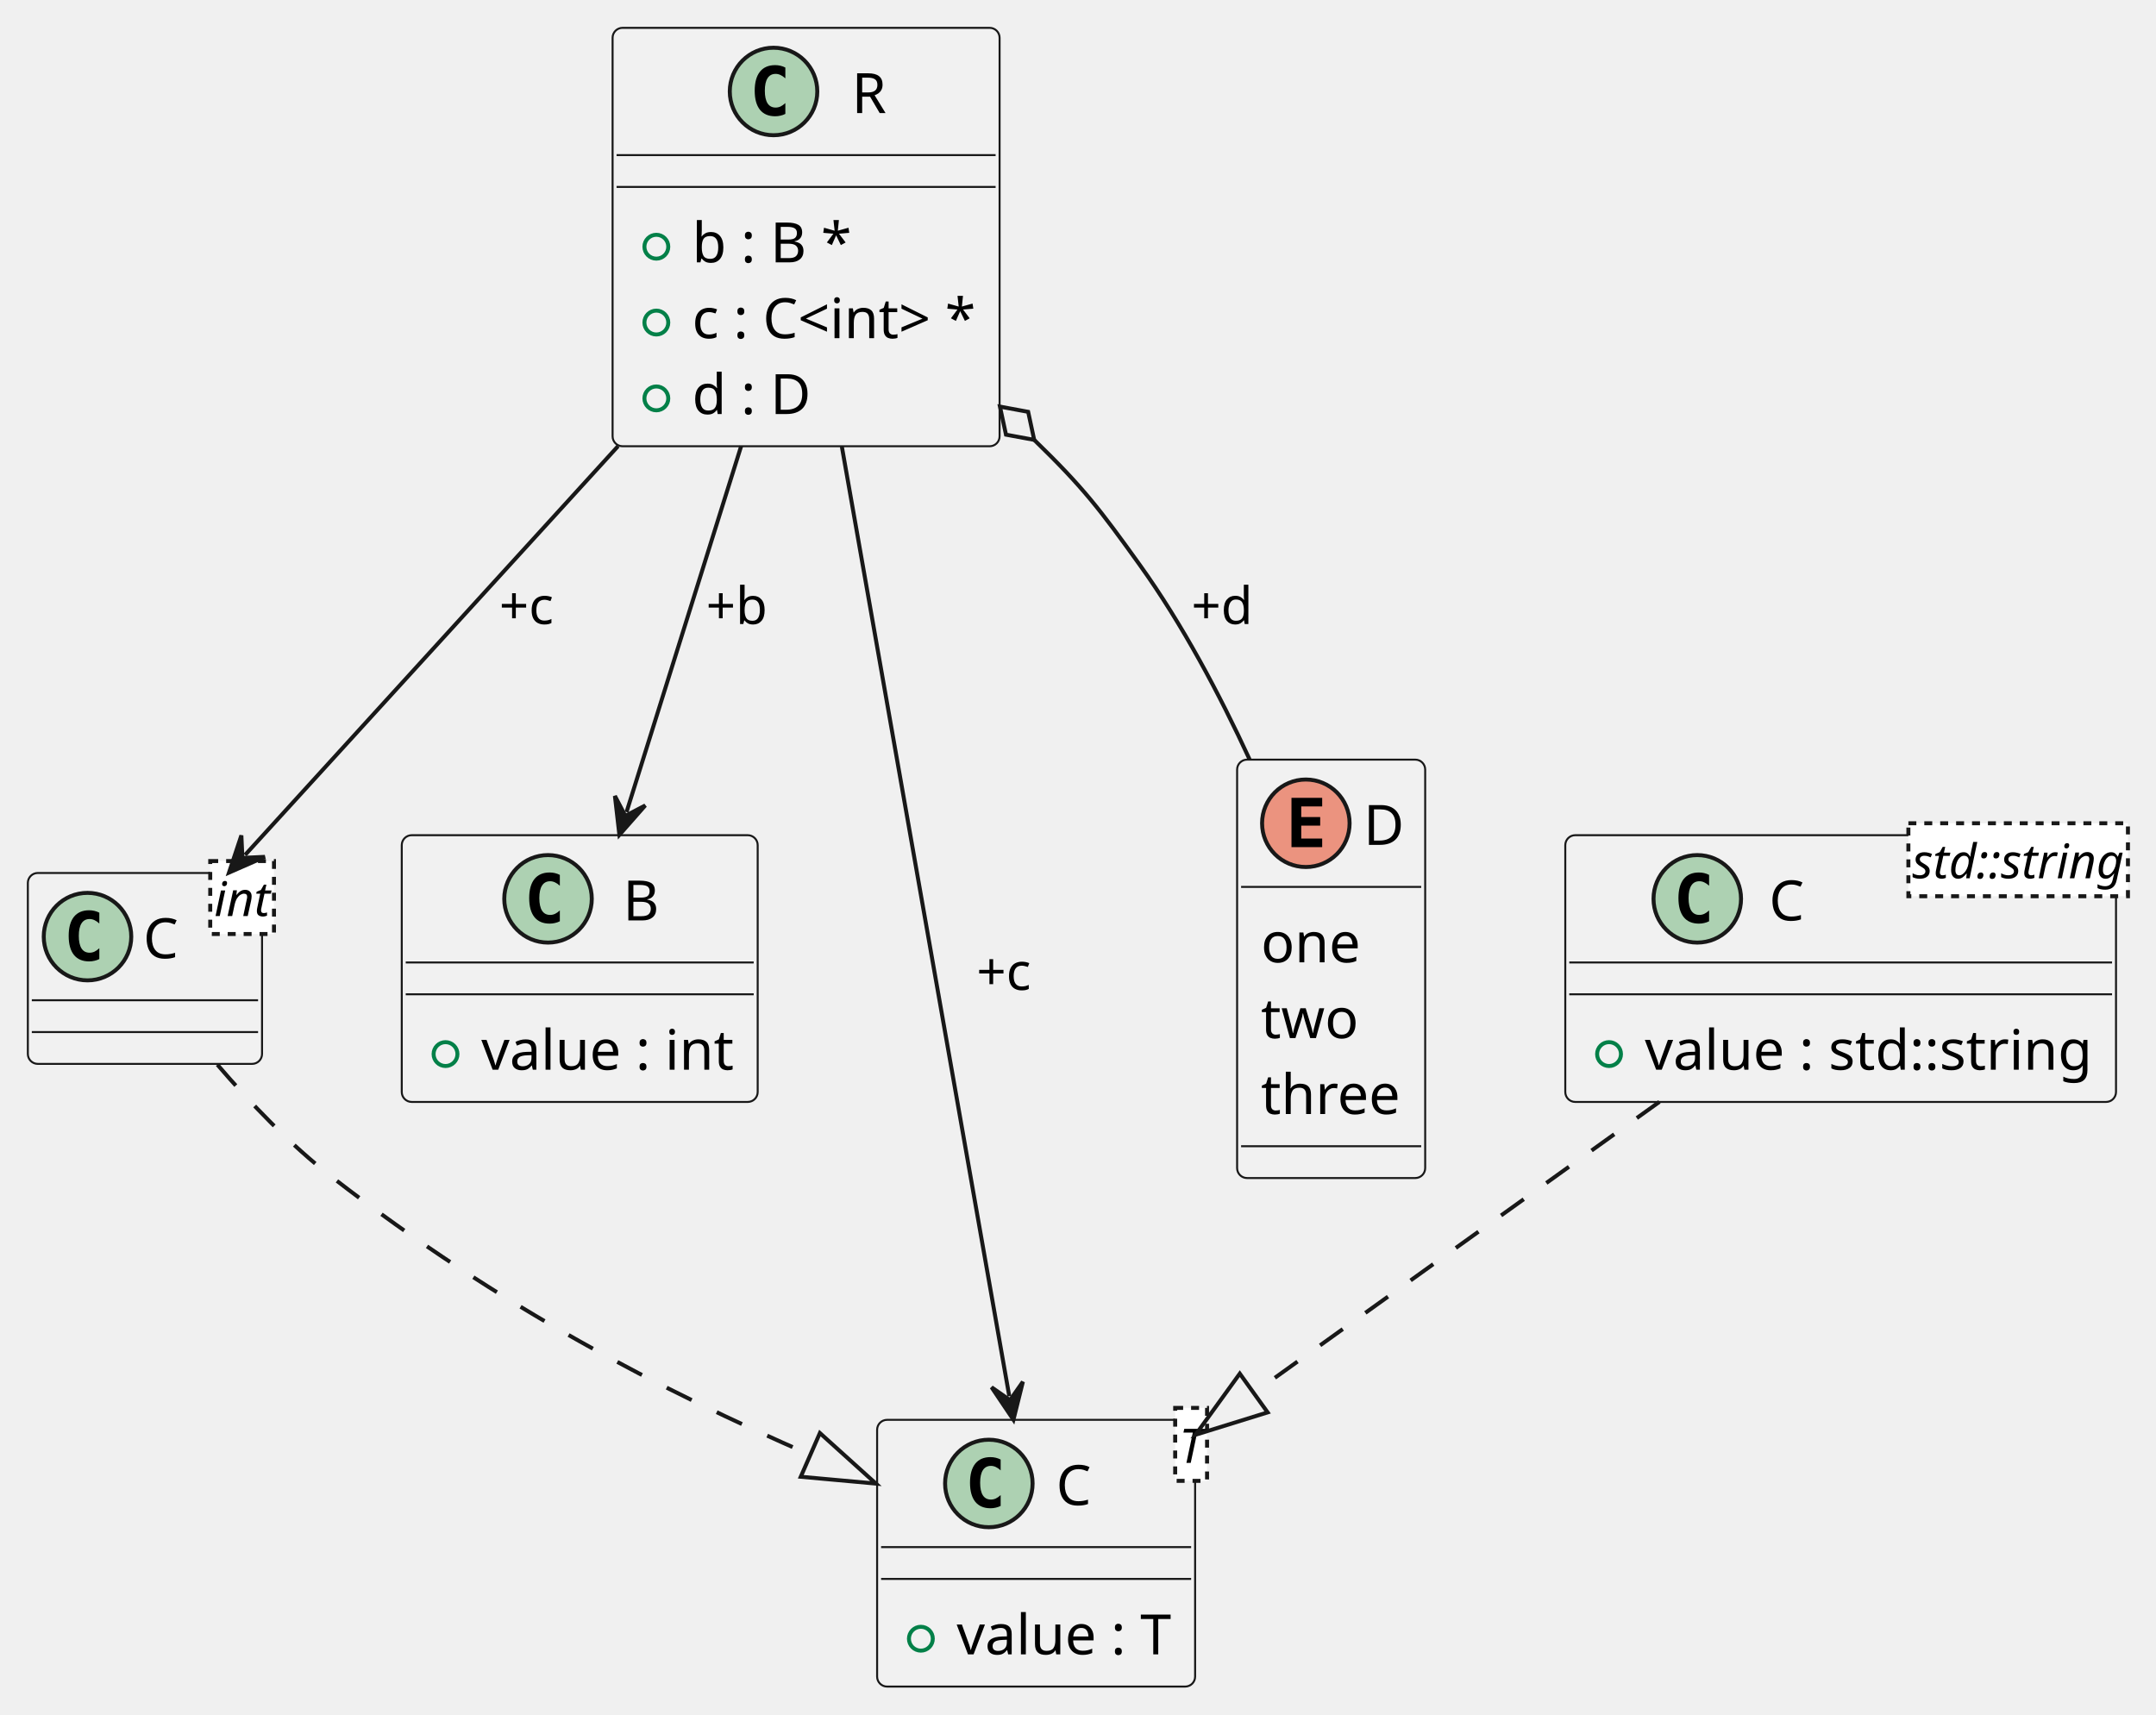
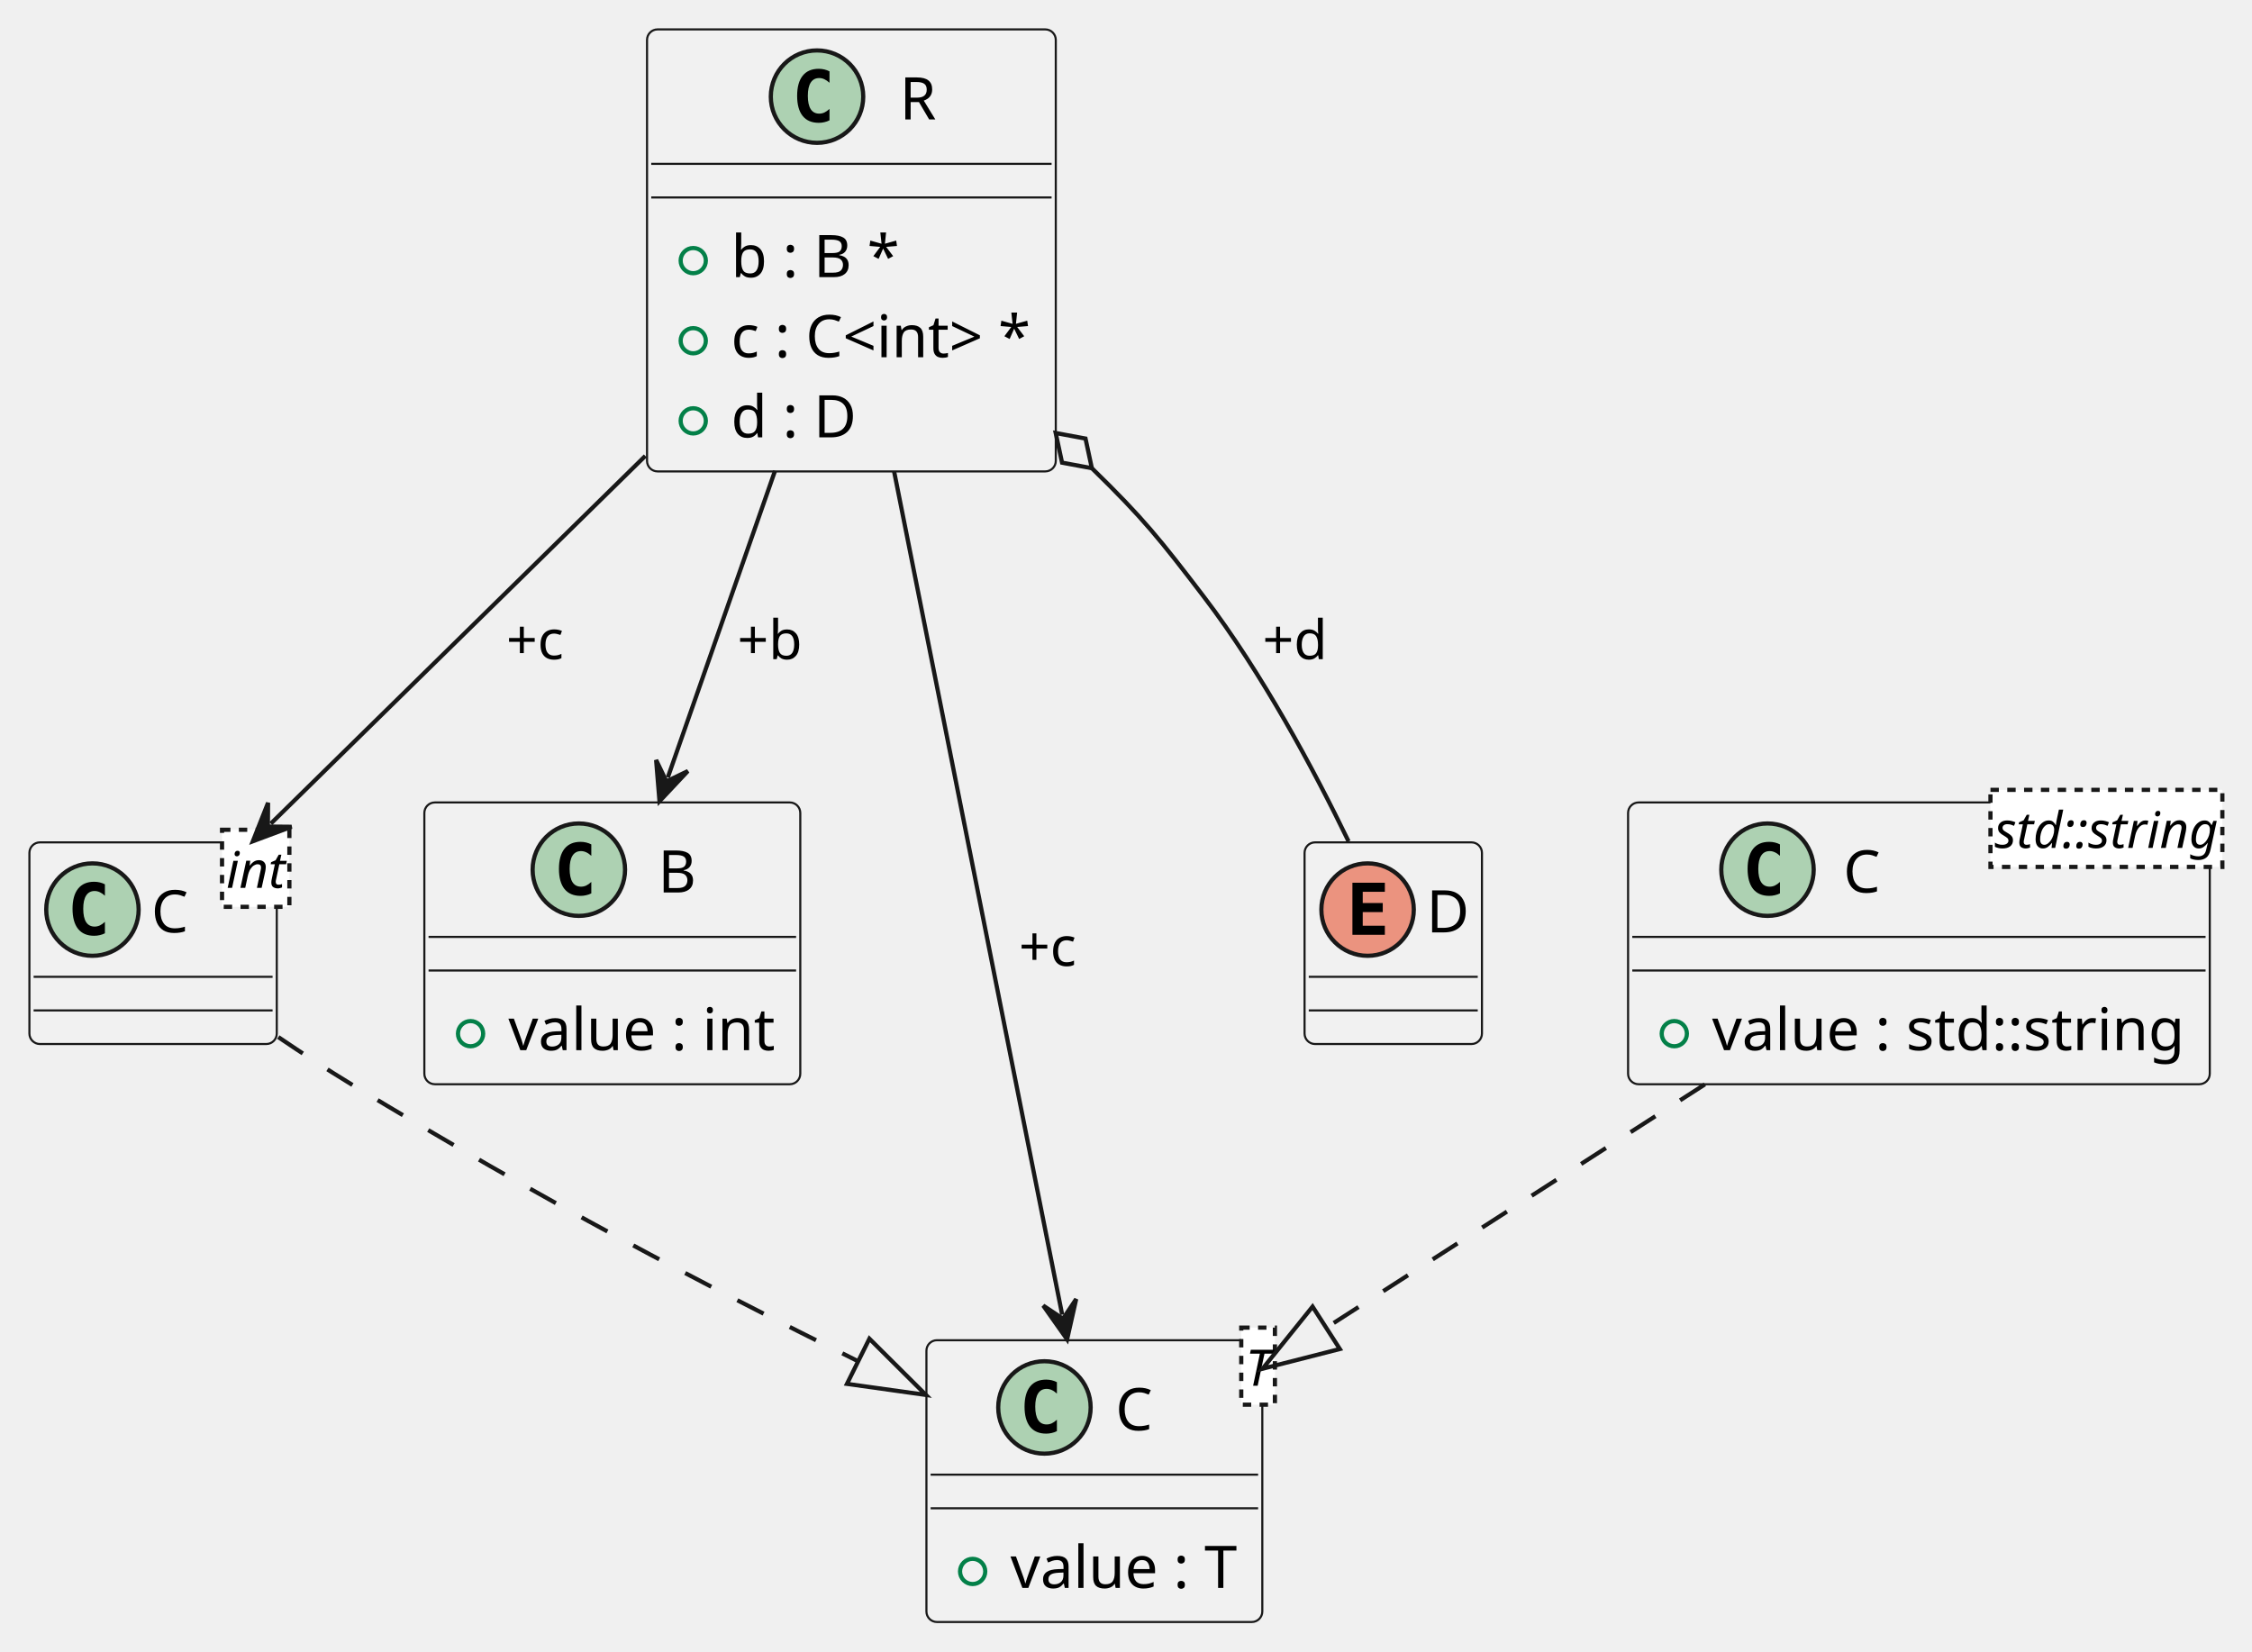
- <svg xmlns="http://www.w3.org/2000/svg" contentStyleType="text/css" data-diagram-type="CLASS" height="431px" preserveAspectRatio="none" style="width:542px;height:431px;background:#FFFFFF;" version="1.1" viewBox="0 0 542 431" width="542px" zoomAndPan="magnify">
+ <svg xmlns="http://www.w3.org/2000/svg" contentStyleType="text/css" data-diagram-type="CLASS" height="393px" preserveAspectRatio="none" style="width:536px;height:393px;background:#FFFFFF;" version="1.1" viewBox="0 0 536 393" width="536px" zoomAndPan="magnify">
  <defs>
    <style type="text/css">a:hover { text-decoration: underline; }</style>
  </defs>
  <g>
    <g class="entity" data-entity="C_0003827269787705907100" data-source-line="1" data-uid="ent0002" id="entity_C_0003827269787705907100">
-       <rect fill="#F1F1F1" height="48" rx="2.5" ry="2.5" style="stroke:#181818;stroke-width:0.5;" width="58.876" x="7" y="219.5" />
-       <ellipse cx="22" cy="235.5" fill="#ADD1B2" rx="11" ry="11" style="stroke:#181818;stroke-width:1;" />
-       <path d="M24.969,241.141 Q24.391,241.438 23.75,241.578 Q23.109,241.734 22.406,241.734 Q19.906,241.734 18.578,240.094 Q17.266,238.438 17.266,235.312 Q17.266,232.188 18.578,230.531 Q19.906,228.875 22.406,228.875 Q23.109,228.875 23.75,229.031 Q24.406,229.188 24.969,229.484 L24.969,232.203 Q24.344,231.625 23.75,231.359 Q23.156,231.078 22.531,231.078 Q21.188,231.078 20.5,232.156 Q19.812,233.219 19.812,235.312 Q19.812,237.406 20.5,238.484 Q21.188,239.547 22.531,239.547 Q23.156,239.547 23.75,239.281 Q24.344,239 24.969,238.422 L24.969,241.141 Z " fill="#000000" />
-       <text fill="#000000" font-family="sans-serif" font-size="14" lengthAdjust="spacing" textLength="8.848" x="36" y="240.932">C</text>
-       <rect fill="#FFFFFF" height="18.344" style="stroke:#181818;stroke-width:1;stroke-dasharray:2.0,2.0;" width="16.028" x="52.848" y="216.5" />
-       <text fill="#000000" font-family="sans-serif" font-size="12" font-style="italic" lengthAdjust="spacing" textLength="14.028" x="53.848" y="230.328">int</text>
-       <line style="stroke:#181818;stroke-width:0.5;" x1="8" x2="64.876" y1="251.5" y2="251.5" />
-       <line style="stroke:#181818;stroke-width:0.5;" x1="8" x2="64.876" y1="259.5" y2="259.5" />
+       <rect fill="#F1F1F1" height="48" rx="2.5" ry="2.5" style="stroke:#181818;stroke-width:0.5;" width="58.876" x="7" y="200.5" />
+       <ellipse cx="22" cy="216.5" fill="#ADD1B2" rx="11" ry="11" style="stroke:#181818;stroke-width:1;" />
+       <path d="M24.969,222.141 Q24.391,222.438 23.75,222.578 Q23.109,222.734 22.406,222.734 Q19.906,222.734 18.578,221.094 Q17.266,219.438 17.266,216.312 Q17.266,213.188 18.578,211.531 Q19.906,209.875 22.406,209.875 Q23.109,209.875 23.75,210.031 Q24.406,210.188 24.969,210.484 L24.969,213.203 Q24.344,212.625 23.75,212.359 Q23.156,212.078 22.531,212.078 Q21.188,212.078 20.5,213.156 Q19.812,214.219 19.812,216.312 Q19.812,218.406 20.5,219.484 Q21.188,220.547 22.531,220.547 Q23.156,220.547 23.75,220.281 Q24.344,220 24.969,219.422 L24.969,222.141 Z " fill="#000000" />
+       <text fill="#000000" font-family="sans-serif" font-size="14" lengthAdjust="spacing" textLength="8.848" x="36" y="221.932">C</text>
+       <rect fill="#FFFFFF" height="18.344" style="stroke:#181818;stroke-width:1;stroke-dasharray:2.0,2.0;" width="16.028" x="52.848" y="197.5" />
+       <text fill="#000000" font-family="sans-serif" font-size="12" font-style="italic" lengthAdjust="spacing" textLength="14.028" x="53.848" y="211.328">int</text>
+       <line style="stroke:#181818;stroke-width:0.5;" x1="8" x2="64.876" y1="232.5" y2="232.5" />
+       <line style="stroke:#181818;stroke-width:0.5;" x1="8" x2="64.876" y1="240.5" y2="240.5" />
    </g>
    <g class="entity" data-entity="C_0000999376439017453345" data-source-line="5" data-uid="ent0003" id="entity_C_0000999376439017453345">
      <rect fill="#F1F1F1" height="105.204" rx="2.5" ry="2.5" style="stroke:#181818;stroke-width:0.5;" width="97.288" x="154" y="7" />
      <ellipse cx="194.461" cy="23" fill="#ADD1B2" rx="11" ry="11" style="stroke:#181818;stroke-width:1;" />
      <path d="M197.43,28.641 Q196.851,28.938 196.211,29.078 Q195.57,29.234 194.867,29.234 Q192.367,29.234 191.039,27.594 Q189.726,25.938 189.726,22.812 Q189.726,19.688 191.039,18.031 Q192.367,16.375 194.867,16.375 Q195.57,16.375 196.211,16.531 Q196.867,16.688 197.43,16.984 L197.43,19.703 Q196.805,19.125 196.211,18.859 Q195.617,18.578 194.992,18.578 Q193.648,18.578 192.961,19.656 Q192.273,20.719 192.273,22.812 Q192.273,24.906 192.961,25.984 Q193.648,27.047 194.992,27.047 Q195.617,27.047 196.211,26.781 Q196.805,26.5 197.43,25.922 L197.43,28.641 Z " fill="#000000" />
      <text fill="#000000" font-family="sans-serif" font-size="14" lengthAdjust="spacing" textLength="8.708" x="214.119" y="28.432">R</text>
      <line style="stroke:#181818;stroke-width:0.5;" x1="155" x2="250.288" y1="39" y2="39" />
      <line style="stroke:#181818;stroke-width:0.5;" x1="155" x2="250.288" y1="47" y2="47" />
      <ellipse cx="165" cy="62.034" fill="none" rx="3" ry="3" style="stroke:#038048;stroke-width:1;" />
      <text fill="#000000" font-family="sans-serif" font-size="14" lengthAdjust="spacing" textLength="40.096" x="174" y="65.966">b : B *</text>
      <ellipse cx="165" cy="81.102" fill="none" rx="3" ry="3" style="stroke:#038048;stroke-width:1;" />
      <text fill="#000000" font-family="sans-serif" font-size="14" lengthAdjust="spacing" textLength="71.288" x="174" y="85.034">c : C&lt;int&gt; *</text>
      <ellipse cx="165" cy="100.17" fill="none" rx="3" ry="3" style="stroke:#038048;stroke-width:1;" />
      <text fill="#000000" font-family="sans-serif" font-size="14" lengthAdjust="spacing" textLength="29.862" x="174" y="104.102">d : D</text>
    </g>
    <g class="entity" data-entity="C_0002135442432809292078" data-source-line="12" data-uid="ent0004" id="entity_C_0002135442432809292078">
-       <rect fill="#F1F1F1" height="67.068" rx="2.5" ry="2.5" style="stroke:#181818;stroke-width:0.5;" width="89.476" x="101" y="210" />
-       <ellipse cx="137.769" cy="226" fill="#ADD1B2" rx="11" ry="11" style="stroke:#181818;stroke-width:1;" />
-       <path d="M140.738,231.641 Q140.16,231.938 139.519,232.078 Q138.879,232.234 138.175,232.234 Q135.675,232.234 134.347,230.594 Q133.035,228.938 133.035,225.812 Q133.035,222.688 134.347,221.031 Q135.675,219.375 138.175,219.375 Q138.879,219.375 139.519,219.531 Q140.175,219.688 140.738,219.984 L140.738,222.703 Q140.113,222.125 139.519,221.859 Q138.925,221.578 138.3,221.578 Q136.957,221.578 136.269,222.656 Q135.582,223.719 135.582,225.812 Q135.582,227.906 136.269,228.984 Q136.957,230.047 138.3,230.047 Q138.925,230.047 139.519,229.781 Q140.113,229.5 140.738,228.922 L140.738,231.641 Z " fill="#000000" />
-       <text fill="#000000" font-family="sans-serif" font-size="14" lengthAdjust="spacing" textLength="9.1" x="156.607" y="231.432">B</text>
-       <line style="stroke:#181818;stroke-width:0.5;" x1="102" x2="189.476" y1="242" y2="242" />
-       <line style="stroke:#181818;stroke-width:0.5;" x1="102" x2="189.476" y1="250" y2="250" />
-       <ellipse cx="112" cy="265.034" fill="none" rx="3" ry="3" style="stroke:#038048;stroke-width:1;" />
-       <text fill="#000000" font-family="sans-serif" font-size="14" lengthAdjust="spacing" textLength="63.476" x="121" y="268.966">value : int</text>
+       <rect fill="#F1F1F1" height="67.068" rx="2.5" ry="2.5" style="stroke:#181818;stroke-width:0.5;" width="89.476" x="101" y="191" />
+       <ellipse cx="137.769" cy="207" fill="#ADD1B2" rx="11" ry="11" style="stroke:#181818;stroke-width:1;" />
+       <path d="M140.738,212.641 Q140.16,212.938 139.519,213.078 Q138.879,213.234 138.175,213.234 Q135.675,213.234 134.347,211.594 Q133.035,209.938 133.035,206.812 Q133.035,203.688 134.347,202.031 Q135.675,200.375 138.175,200.375 Q138.879,200.375 139.519,200.531 Q140.175,200.688 140.738,200.984 L140.738,203.703 Q140.113,203.125 139.519,202.859 Q138.925,202.578 138.3,202.578 Q136.957,202.578 136.269,203.656 Q135.582,204.719 135.582,206.812 Q135.582,208.906 136.269,209.984 Q136.957,211.047 138.3,211.047 Q138.925,211.047 139.519,210.781 Q140.113,210.5 140.738,209.922 L140.738,212.641 Z " fill="#000000" />
+       <text fill="#000000" font-family="sans-serif" font-size="14" lengthAdjust="spacing" textLength="9.1" x="156.607" y="212.432">B</text>
+       <line style="stroke:#181818;stroke-width:0.5;" x1="102" x2="189.476" y1="223" y2="223" />
+       <line style="stroke:#181818;stroke-width:0.5;" x1="102" x2="189.476" y1="231" y2="231" />
+       <ellipse cx="112" cy="246.034" fill="none" rx="3" ry="3" style="stroke:#038048;stroke-width:1;" />
+       <text fill="#000000" font-family="sans-serif" font-size="14" lengthAdjust="spacing" textLength="63.476" x="121" y="249.966">value : int</text>
    </g>
    <g class="entity" data-entity="C_0007366356548898403691" data-source-line="17" data-uid="ent0005" id="entity_C_0007366356548898403691">
-       <rect fill="#F1F1F1" height="67.068" rx="2.5" ry="2.5" style="stroke:#181818;stroke-width:0.5;" width="79.942" x="220.5" y="357" />
-       <ellipse cx="248.587" cy="373" fill="#ADD1B2" rx="11" ry="11" style="stroke:#181818;stroke-width:1;" />
-       <path d="M251.555,378.641 Q250.977,378.938 250.337,379.078 Q249.696,379.234 248.993,379.234 Q246.493,379.234 245.165,377.594 Q243.852,375.938 243.852,372.812 Q243.852,369.688 245.165,368.031 Q246.493,366.375 248.993,366.375 Q249.696,366.375 250.337,366.531 Q250.993,366.688 251.555,366.984 L251.555,369.703 Q250.93,369.125 250.337,368.859 Q249.743,368.578 249.118,368.578 Q247.774,368.578 247.087,369.656 Q246.399,370.719 246.399,372.812 Q246.399,374.906 247.087,375.984 Q247.774,377.047 249.118,377.047 Q249.743,377.047 250.337,376.781 Q250.93,376.5 251.555,375.922 L251.555,378.641 Z " fill="#000000" />
-       <text fill="#000000" font-family="sans-serif" font-size="14" lengthAdjust="spacing" textLength="8.848" x="265.495" y="378.432">C</text>
-       <rect fill="#FFFFFF" height="18.344" style="stroke:#181818;stroke-width:1;stroke-dasharray:2.0,2.0;" width="8.012" x="295.43" y="354" />
-       <text fill="#000000" font-family="sans-serif" font-size="12" font-style="italic" lengthAdjust="spacing" textLength="6.012" x="296.43" y="367.828">T</text>
-       <line style="stroke:#181818;stroke-width:0.5;" x1="221.5" x2="299.442" y1="389" y2="389" />
-       <line style="stroke:#181818;stroke-width:0.5;" x1="221.5" x2="299.442" y1="397" y2="397" />
-       <ellipse cx="231.5" cy="412.034" fill="none" rx="3" ry="3" style="stroke:#038048;stroke-width:1;" />
-       <text fill="#000000" font-family="sans-serif" font-size="14" lengthAdjust="spacing" textLength="53.942" x="240.5" y="415.966">value : T</text>
+       <rect fill="#F1F1F1" height="67.068" rx="2.5" ry="2.5" style="stroke:#181818;stroke-width:0.5;" width="79.942" x="220.5" y="319" />
+       <ellipse cx="248.587" cy="335" fill="#ADD1B2" rx="11" ry="11" style="stroke:#181818;stroke-width:1;" />
+       <path d="M251.555,340.641 Q250.977,340.938 250.337,341.078 Q249.696,341.234 248.993,341.234 Q246.493,341.234 245.165,339.594 Q243.852,337.938 243.852,334.812 Q243.852,331.688 245.165,330.031 Q246.493,328.375 248.993,328.375 Q249.696,328.375 250.337,328.531 Q250.993,328.688 251.555,328.984 L251.555,331.703 Q250.93,331.125 250.337,330.859 Q249.743,330.578 249.118,330.578 Q247.774,330.578 247.087,331.656 Q246.399,332.719 246.399,334.812 Q246.399,336.906 247.087,337.984 Q247.774,339.047 249.118,339.047 Q249.743,339.047 250.337,338.781 Q250.93,338.5 251.555,337.922 L251.555,340.641 Z " fill="#000000" />
+       <text fill="#000000" font-family="sans-serif" font-size="14" lengthAdjust="spacing" textLength="8.848" x="265.495" y="340.432">C</text>
+       <rect fill="#FFFFFF" height="18.344" style="stroke:#181818;stroke-width:1;stroke-dasharray:2.0,2.0;" width="8.012" x="295.43" y="316" />
+       <text fill="#000000" font-family="sans-serif" font-size="12" font-style="italic" lengthAdjust="spacing" textLength="6.012" x="296.43" y="329.828">T</text>
+       <line style="stroke:#181818;stroke-width:0.5;" x1="221.5" x2="299.442" y1="351" y2="351" />
+       <line style="stroke:#181818;stroke-width:0.5;" x1="221.5" x2="299.442" y1="359" y2="359" />
+       <ellipse cx="231.5" cy="374.034" fill="none" rx="3" ry="3" style="stroke:#038048;stroke-width:1;" />
+       <text fill="#000000" font-family="sans-serif" font-size="14" lengthAdjust="spacing" textLength="53.942" x="240.5" y="377.966">value : T</text>
    </g>
    <g class="entity" data-entity="C_0017876799368047171121" data-source-line="22" data-uid="ent0006" id="entity_C_0017876799368047171121">
-       <rect fill="#F1F1F1" height="67.068" rx="2.5" ry="2.5" style="stroke:#181818;stroke-width:0.5;" width="138.448" x="393.5" y="210" />
-       <ellipse cx="426.682" cy="226" fill="#ADD1B2" rx="11" ry="11" style="stroke:#181818;stroke-width:1;" />
-       <path d="M429.65,231.641 Q429.072,231.938 428.432,232.078 Q427.791,232.234 427.088,232.234 Q424.588,232.234 423.26,230.594 Q421.947,228.938 421.947,225.812 Q421.947,222.688 423.26,221.031 Q424.588,219.375 427.088,219.375 Q427.791,219.375 428.432,219.531 Q429.088,219.688 429.65,219.984 L429.65,222.703 Q429.025,222.125 428.432,221.859 Q427.838,221.578 427.213,221.578 Q425.869,221.578 425.182,222.656 Q424.494,223.719 424.494,225.812 Q424.494,227.906 425.182,228.984 Q425.869,230.047 427.213,230.047 Q427.838,230.047 428.432,229.781 Q429.025,229.5 429.65,228.922 L429.65,231.641 Z " fill="#000000" />
-       <text fill="#000000" font-family="sans-serif" font-size="14" lengthAdjust="spacing" textLength="8.848" x="444.722" y="231.432">C</text>
-       <rect fill="#FFFFFF" height="18.344" style="stroke:#181818;stroke-width:1;stroke-dasharray:2.0,2.0;" width="55.196" x="479.751" y="207" />
-       <text fill="#000000" font-family="sans-serif" font-size="12" font-style="italic" lengthAdjust="spacing" textLength="53.196" x="480.751" y="220.828">std::string</text>
-       <line style="stroke:#181818;stroke-width:0.5;" x1="394.5" x2="530.948" y1="242" y2="242" />
-       <line style="stroke:#181818;stroke-width:0.5;" x1="394.5" x2="530.948" y1="250" y2="250" />
-       <ellipse cx="404.5" cy="265.034" fill="none" rx="3" ry="3" style="stroke:#038048;stroke-width:1;" />
-       <text fill="#000000" font-family="sans-serif" font-size="14" lengthAdjust="spacing" textLength="112.448" x="413.5" y="268.966">value : std::string</text>
+       <rect fill="#F1F1F1" height="67.068" rx="2.5" ry="2.5" style="stroke:#181818;stroke-width:0.5;" width="138.448" x="387.5" y="191" />
+       <ellipse cx="420.682" cy="207" fill="#ADD1B2" rx="11" ry="11" style="stroke:#181818;stroke-width:1;" />
+       <path d="M423.65,212.641 Q423.072,212.938 422.432,213.078 Q421.791,213.234 421.088,213.234 Q418.588,213.234 417.26,211.594 Q415.947,209.938 415.947,206.812 Q415.947,203.688 417.26,202.031 Q418.588,200.375 421.088,200.375 Q421.791,200.375 422.432,200.531 Q423.088,200.688 423.65,200.984 L423.65,203.703 Q423.025,203.125 422.432,202.859 Q421.838,202.578 421.213,202.578 Q419.869,202.578 419.182,203.656 Q418.494,204.719 418.494,206.812 Q418.494,208.906 419.182,209.984 Q419.869,211.047 421.213,211.047 Q421.838,211.047 422.432,210.781 Q423.025,210.5 423.65,209.922 L423.65,212.641 Z " fill="#000000" />
+       <text fill="#000000" font-family="sans-serif" font-size="14" lengthAdjust="spacing" textLength="8.848" x="438.722" y="212.432">C</text>
+       <rect fill="#FFFFFF" height="18.344" style="stroke:#181818;stroke-width:1;stroke-dasharray:2.0,2.0;" width="55.196" x="473.751" y="188" />
+       <text fill="#000000" font-family="sans-serif" font-size="12" font-style="italic" lengthAdjust="spacing" textLength="53.196" x="474.751" y="201.828">std::string</text>
+       <line style="stroke:#181818;stroke-width:0.5;" x1="388.5" x2="524.948" y1="223" y2="223" />
+       <line style="stroke:#181818;stroke-width:0.5;" x1="388.5" x2="524.948" y1="231" y2="231" />
+       <ellipse cx="398.5" cy="246.034" fill="none" rx="3" ry="3" style="stroke:#038048;stroke-width:1;" />
+       <text fill="#000000" font-family="sans-serif" font-size="14" lengthAdjust="spacing" textLength="112.448" x="407.5" y="249.966">value : std::string</text>
    </g>
    <g class="entity" data-entity="C_0007276808730017790656" data-source-line="27" data-uid="ent0007" id="entity_C_0007276808730017790656">
-       <rect fill="#F1F1F1" height="105.204" rx="2.5" ry="2.5" style="stroke:#181818;stroke-width:0.5;" width="47.28" x="311" y="191" />
-       <ellipse cx="328.277" cy="207" fill="#EB937F" rx="11" ry="11" style="stroke:#181818;stroke-width:1;" />
-       <path d="M332.386,213 L324.668,213 L324.668,200.609 L332.386,200.609 L332.386,202.766 L327.121,202.766 L327.121,205.438 L331.886,205.438 L331.886,207.594 L327.121,207.594 L327.121,210.844 L332.386,210.844 L332.386,213 Z " fill="#000000" />
-       <text fill="#000000" font-family="sans-serif" font-size="14" lengthAdjust="spacing" textLength="10.22" x="342.783" y="212.432">D</text>
-       <line style="stroke:#181818;stroke-width:0.5;" x1="312" x2="357.28" y1="223" y2="223" />
-       <text fill="#000000" font-family="sans-serif" font-size="14" lengthAdjust="spacing" textLength="25.018" x="317" y="241.966">one</text>
-       <text fill="#000000" font-family="sans-serif" font-size="14" lengthAdjust="spacing" textLength="24.528" x="317" y="261.034">two</text>
-       <text fill="#000000" font-family="sans-serif" font-size="14" lengthAdjust="spacing" textLength="35.28" x="317" y="280.102">three</text>
-       <line style="stroke:#181818;stroke-width:0.5;" x1="312" x2="357.28" y1="288.204" y2="288.204" />
+       <rect fill="#F1F1F1" height="48" rx="2.5" ry="2.5" style="stroke:#181818;stroke-width:0.5;" width="42.22" x="310.5" y="200.5" />
+       <ellipse cx="325.5" cy="216.5" fill="#EB937F" rx="11" ry="11" style="stroke:#181818;stroke-width:1;" />
+       <path d="M329.609,222.5 L321.891,222.5 L321.891,210.109 L329.609,210.109 L329.609,212.266 L324.344,212.266 L324.344,214.938 L329.109,214.938 L329.109,217.094 L324.344,217.094 L324.344,220.344 L329.609,220.344 L329.609,222.5 Z " fill="#000000" />
+       <text fill="#000000" font-family="sans-serif" font-size="14" lengthAdjust="spacing" textLength="10.22" x="339.5" y="221.932">D</text>
+       <line style="stroke:#181818;stroke-width:0.5;" x1="311.5" x2="351.72" y1="232.5" y2="232.5" />
+       <line style="stroke:#181818;stroke-width:0.5;" x1="311.5" x2="351.72" y1="240.5" y2="240.5" />
    </g>
-     <g class="link" data-entity-1="C_0003827269787705907100" data-entity-2="C_0007366356548898403691" data-source-line="33" data-uid="lnk8" id="link_C_0003827269787705907100_C_0007366356548898403691">
-       <path codeLine="33" d="M54.65,267.7 C62.81,277.2 72.97,287.85 83.5,296 C126.38,329.18 166.239,349.426 203.709,365.816" fill="none" id="C_0003827269787705907100-to-C_0007366356548898403691" style="stroke:#181818;stroke-width:1;stroke-dasharray:7.0,7.0;" />
-       <polygon fill="none" points="220.2,373.03,206.113,360.319,201.304,371.313,220.2,373.03" style="stroke:#181818;stroke-width:1;" />
+     <g class="link" data-entity-1="C_0003827269787705907100" data-entity-2="C_0007366356548898403691" data-source-line="30" data-uid="lnk8" id="link_C_0003827269787705907100_C_0007366356548898403691">
+       <path codeLine="30" d="M66.24,246.85 C71.89,250.68 77.82,254.55 83.5,258 C129.25,285.77 167.888,305.954 204.258,324.014" fill="none" id="C_0003827269787705907100-to-C_0007366356548898403691" style="stroke:#181818;stroke-width:1;stroke-dasharray:7.0,7.0;" />
+       <polygon fill="none" points="220.38,332.02,206.927,318.641,201.59,329.388,220.38,332.02" style="stroke:#181818;stroke-width:1;" />
    </g>
-     <g class="link" data-entity-1="C_0000999376439017453345" data-entity-2="C_0002135442432809292078" data-source-line="34" data-uid="lnk9" id="link_C_0000999376439017453345_C_0002135442432809292078">
-       <path codeLine="34" d="M186.32,112.17 C176.48,143.59 166.003,177.034 157.503,204.184" fill="none" id="C_0000999376439017453345-to-C_0002135442432809292078" style="stroke:#181818;stroke-width:1;" />
-       <polygon fill="#181818" points="155.71,209.91,162.216,202.516,157.204,205.138,154.582,200.126,155.71,209.91" style="stroke:#181818;stroke-width:1;" />
-       <text fill="#000000" font-family="sans-serif" font-size="13" lengthAdjust="spacing" textLength="15.431" x="177.5" y="156.897">+b</text>
+     <g class="link" data-entity-1="C_0000999376439017453345" data-entity-2="C_0002135442432809292078" data-source-line="31" data-uid="lnk9" id="link_C_0000999376439017453345_C_0002135442432809292078">
+       <path codeLine="31" d="M184.46,112.07 C175.46,137.82 166.819,162.516 158.949,185.046" fill="none" id="C_0000999376439017453345-to-C_0002135442432809292078" style="stroke:#181818;stroke-width:1;" />
+       <polygon fill="#181818" points="156.97,190.71,163.714,183.532,158.619,185.99,156.162,180.894,156.97,190.71" style="stroke:#181818;stroke-width:1;" />
+       <text fill="#000000" font-family="sans-serif" font-size="13" lengthAdjust="spacing" textLength="15.431" x="175.5" y="156.897">+b</text>
    </g>
-     <g class="link" data-entity-1="C_0000999376439017453345" data-entity-2="C_0003827269787705907100" data-source-line="35" data-uid="lnk10" id="link_C_0000999376439017453345_C_0003827269787705907100">
-       <path codeLine="35" d="M155.38,112.17 C123.17,147.48 86.083,188.137 61.613,214.967" fill="none" id="C_0000999376439017453345-to-C_0003827269787705907100" style="stroke:#181818;stroke-width:1;" />
-       <polygon fill="#181818" points="57.57,219.4,66.59,215.446,60.939,215.706,60.679,210.055,57.57,219.4" style="stroke:#181818;stroke-width:1;" />
-       <text fill="#000000" font-family="sans-serif" font-size="13" lengthAdjust="spacing" textLength="13.676" x="125.5" y="156.897">+c</text>
+     <g class="link" data-entity-1="C_0000999376439017453345" data-entity-2="C_0003827269787705907100" data-source-line="32" data-uid="lnk10" id="link_C_0000999376439017453345_C_0003827269787705907100">
+       <path codeLine="32" d="M153.59,108.52 C122.8,138.76 88.701,172.236 64.461,196.036" fill="none" id="C_0000999376439017453345-to-C_0003827269787705907100" style="stroke:#181818;stroke-width:1;" />
+       <polygon fill="#181818" points="60.18,200.24,69.404,196.789,63.748,196.737,63.8,191.08,60.18,200.24" style="stroke:#181818;stroke-width:1;" />
+       <text fill="#000000" font-family="sans-serif" font-size="13" lengthAdjust="spacing" textLength="13.676" x="120.5" y="156.897">+c</text>
    </g>
-     <g class="link" data-entity-1="C_0000999376439017453345" data-entity-2="C_0007366356548898403691" data-source-line="36" data-uid="lnk11" id="link_C_0000999376439017453345_C_0007366356548898403691">
-       <path codeLine="36" d="M211.63,112.27 C223.72,180.85 243.648,293.901 253.728,351.071" fill="none" id="C_0000999376439017453345-to-C_0007366356548898403691" style="stroke:#181818;stroke-width:1;" />
-       <polygon fill="#181818" points="254.77,356.98,257.147,347.422,253.902,352.056,249.268,348.811,254.77,356.98" style="stroke:#181818;stroke-width:1;" />
-       <text fill="#000000" font-family="sans-serif" font-size="13" lengthAdjust="spacing" textLength="13.676" x="245.5" y="248.897">+c</text>
+     <g class="link" data-entity-1="C_0000999376439017453345" data-entity-2="C_0007366356548898403691" data-source-line="33" data-uid="lnk11" id="link_C_0000999376439017453345_C_0007366356548898403691">
+       <path codeLine="33" d="M212.8,112.19 C224.72,171.97 242.797,262.686 252.807,312.916" fill="none" id="C_0000999376439017453345-to-C_0007366356548898403691" style="stroke:#181818;stroke-width:1;" />
+       <polygon fill="#181818" points="253.98,318.8,256.144,309.192,253.003,313.896,248.298,310.755,253.98,318.8" style="stroke:#181818;stroke-width:1;" />
+       <text fill="#000000" font-family="sans-serif" font-size="13" lengthAdjust="spacing" textLength="13.676" x="242.5" y="229.897">+c</text>
    </g>
-     <g class="link" data-entity-1="C_0000999376439017453345" data-entity-2="C_0007276808730017790656" data-source-line="37" data-uid="lnk12" id="link_C_0000999376439017453345_C_0007276808730017790656">
-       <path codeLine="37" d="M259.989,110.599 C272.389,122.639 276.42,127.97 286.5,142 C297.22,156.92 306.59,174.6 314.14,190.95" fill="none" id="C_0000999376439017453345-backto-C_0007276808730017790656" style="stroke:#181818;stroke-width:1;" />
-       <polygon fill="none" points="251.38,102.24,252.898,109.29,259.989,110.599,258.471,103.55,251.38,102.24" style="stroke:#181818;stroke-width:1;" />
-       <text fill="#000000" font-family="sans-serif" font-size="13" lengthAdjust="spacing" textLength="15.431" x="299.5" y="156.897">+d</text>
+     <g class="link" data-entity-1="C_0000999376439017453345" data-entity-2="C_0007276808730017790656" data-source-line="34" data-uid="lnk12" id="link_C_0000999376439017453345_C_0007276808730017790656">
+       <path codeLine="34" d="M259.87,111.439 C272.13,123.369 276.14,128.44 286.5,142 C300.44,160.24 312.76,183.32 320.97,200.26" fill="none" id="C_0000999376439017453345-backto-C_0007276808730017790656" style="stroke:#181818;stroke-width:1;" />
+       <polygon fill="none" points="251.27,103.07,252.78,110.121,259.87,111.439,258.36,104.388,251.27,103.07" style="stroke:#181818;stroke-width:1;" />
+       <text fill="#000000" font-family="sans-serif" font-size="13" lengthAdjust="spacing" textLength="15.431" x="300.5" y="156.897">+d</text>
    </g>
-     <g class="link" data-entity-1="C_0017876799368047171121" data-entity-2="C_0007366356548898403691" data-source-line="38" data-uid="lnk13" id="link_C_0017876799368047171121_C_0007366356548898403691">
-       <path codeLine="38" d="M417.17,277.04 C382.15,302.17 348.782,326.122 315.172,350.252" fill="none" id="C_0017876799368047171121-to-C_0007366356548898403691" style="stroke:#181818;stroke-width:1;stroke-dasharray:7.0,7.0;" />
-       <polygon fill="none" points="300.55,360.75,318.671,355.126,311.673,345.378,300.55,360.75" style="stroke:#181818;stroke-width:1;" />
+     <g class="link" data-entity-1="C_0017876799368047171121" data-entity-2="C_0007366356548898403691" data-source-line="35" data-uid="lnk13" id="link_C_0017876799368047171121_C_0007366356548898403691">
+       <path codeLine="35" d="M405.77,258.11 C372.99,279.18 346.07,296.485 315.65,316.045" fill="none" id="C_0017876799368047171121-to-C_0007366356548898403691" style="stroke:#181818;stroke-width:1;stroke-dasharray:7.0,7.0;" />
+       <polygon fill="none" points="300.51,325.78,318.895,321.092,312.405,310.998,300.51,325.78" style="stroke:#181818;stroke-width:1;" />
    </g>
  </g>
</svg>
